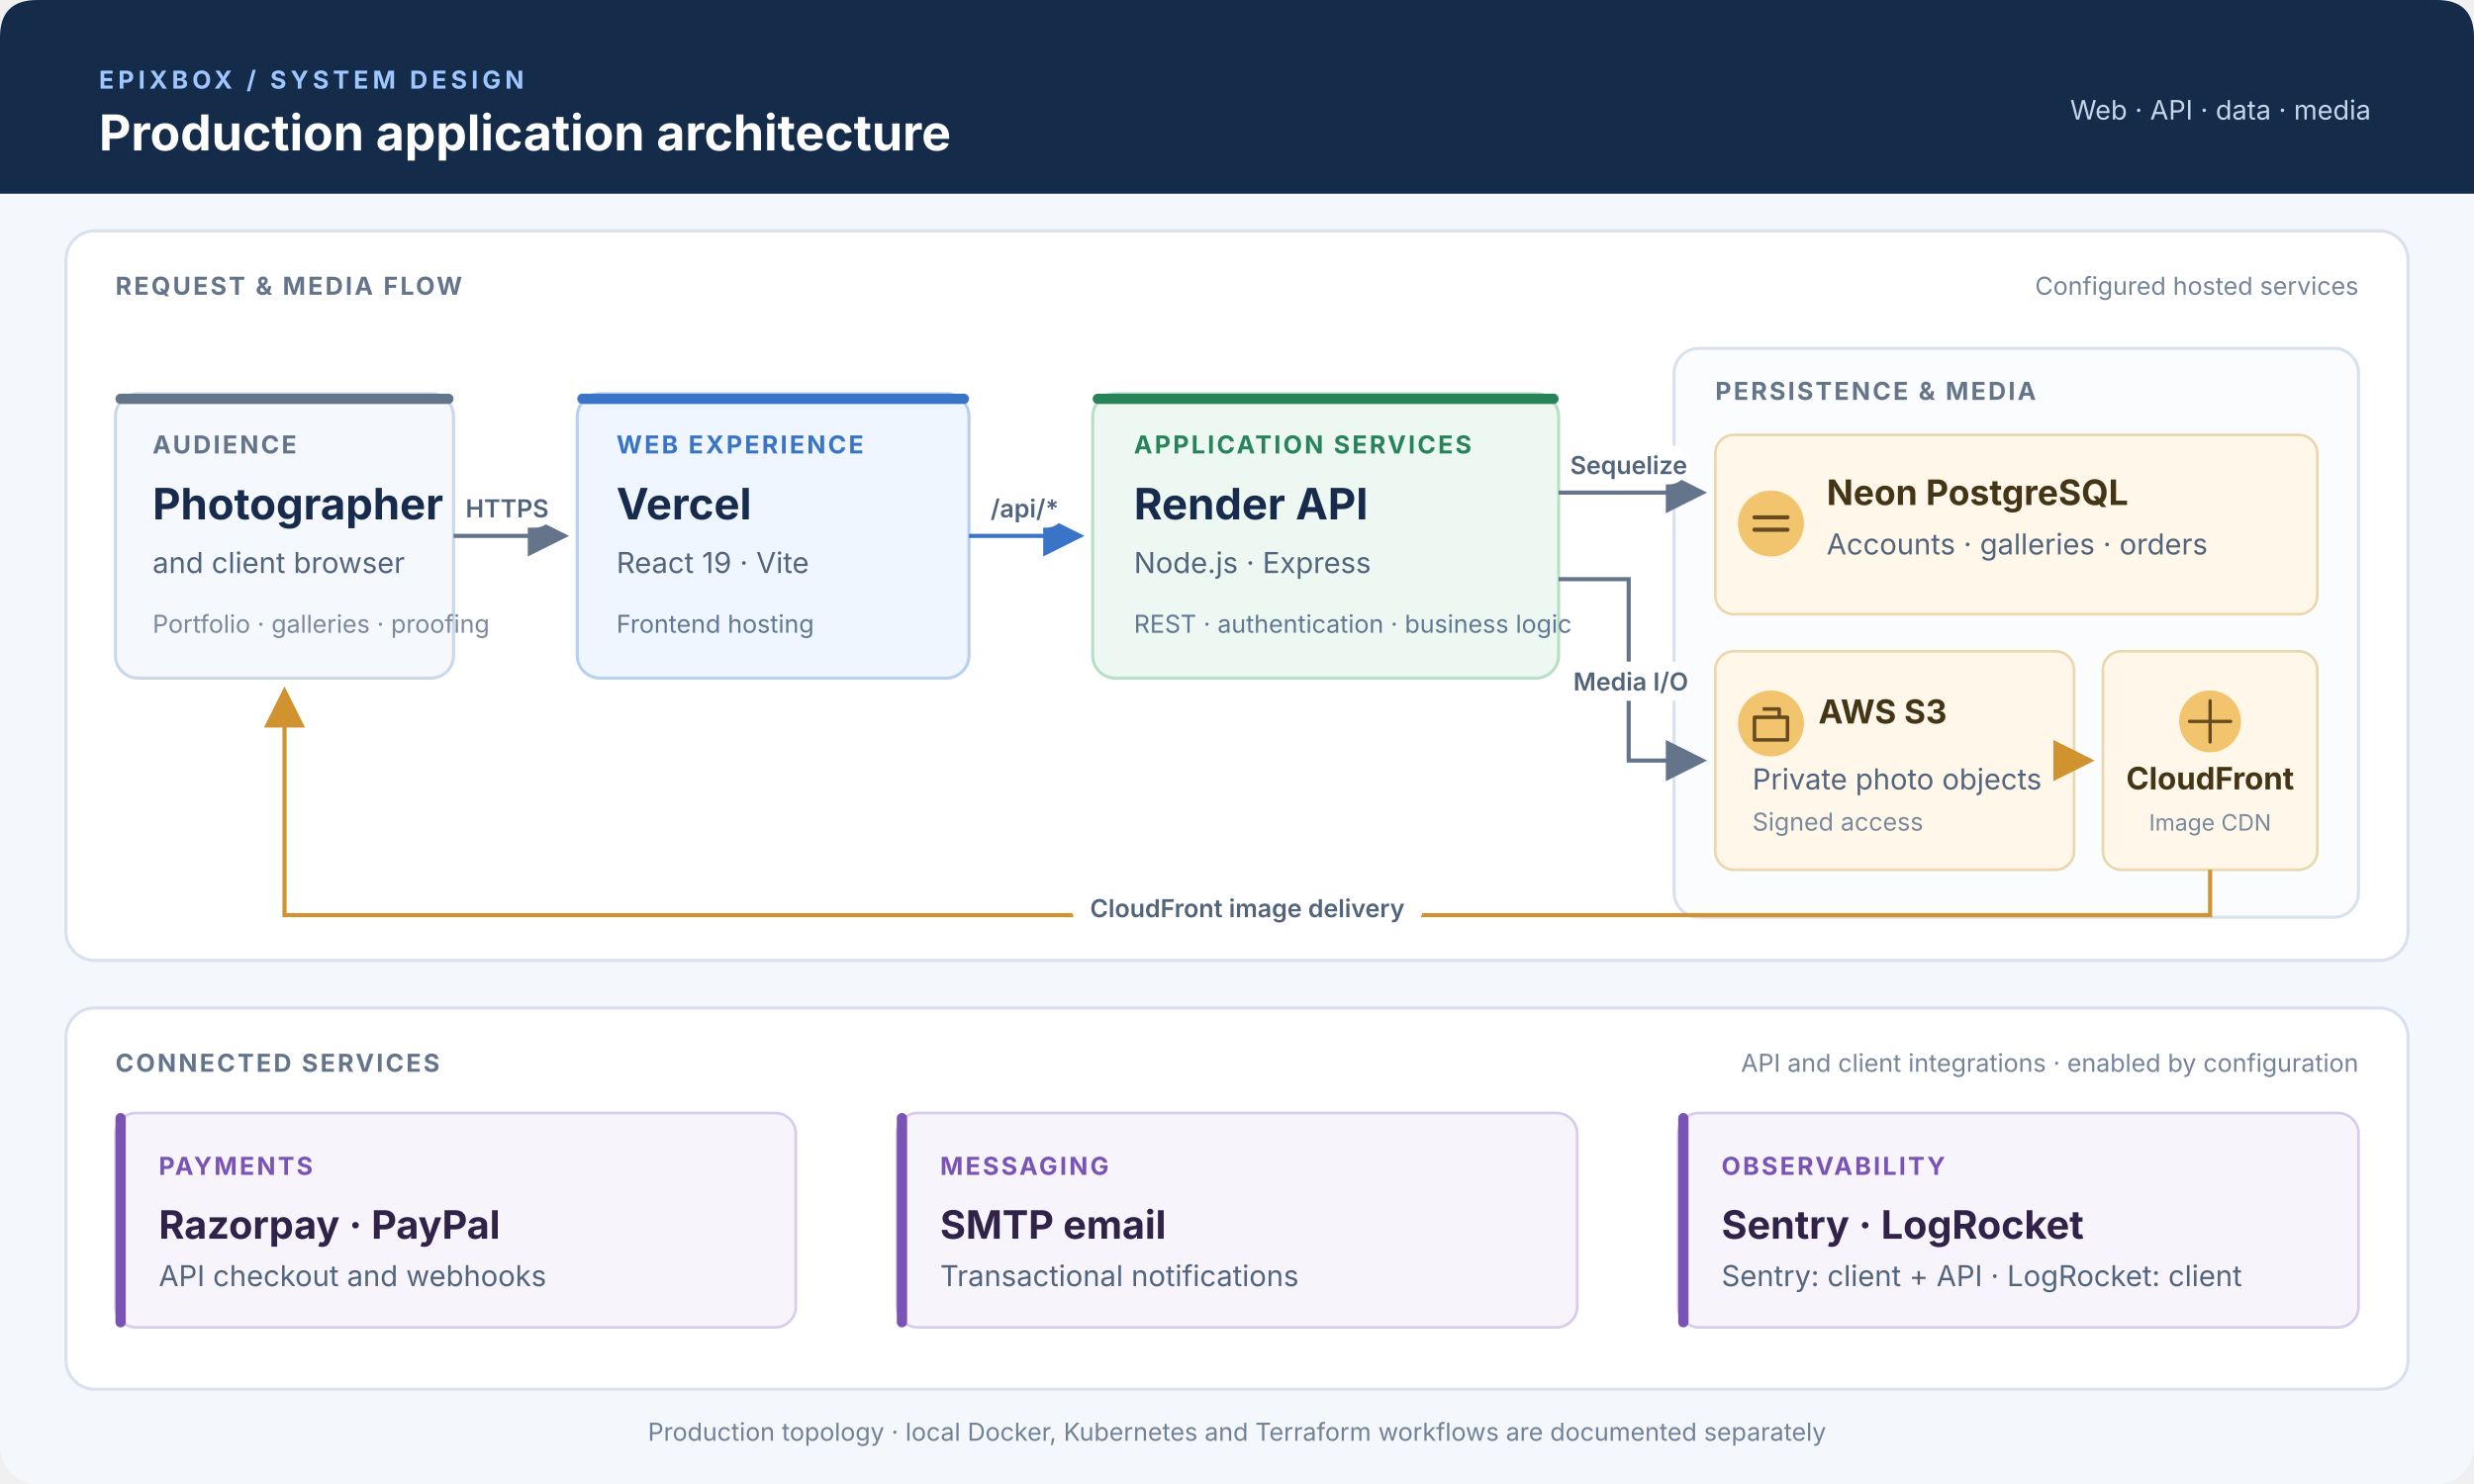
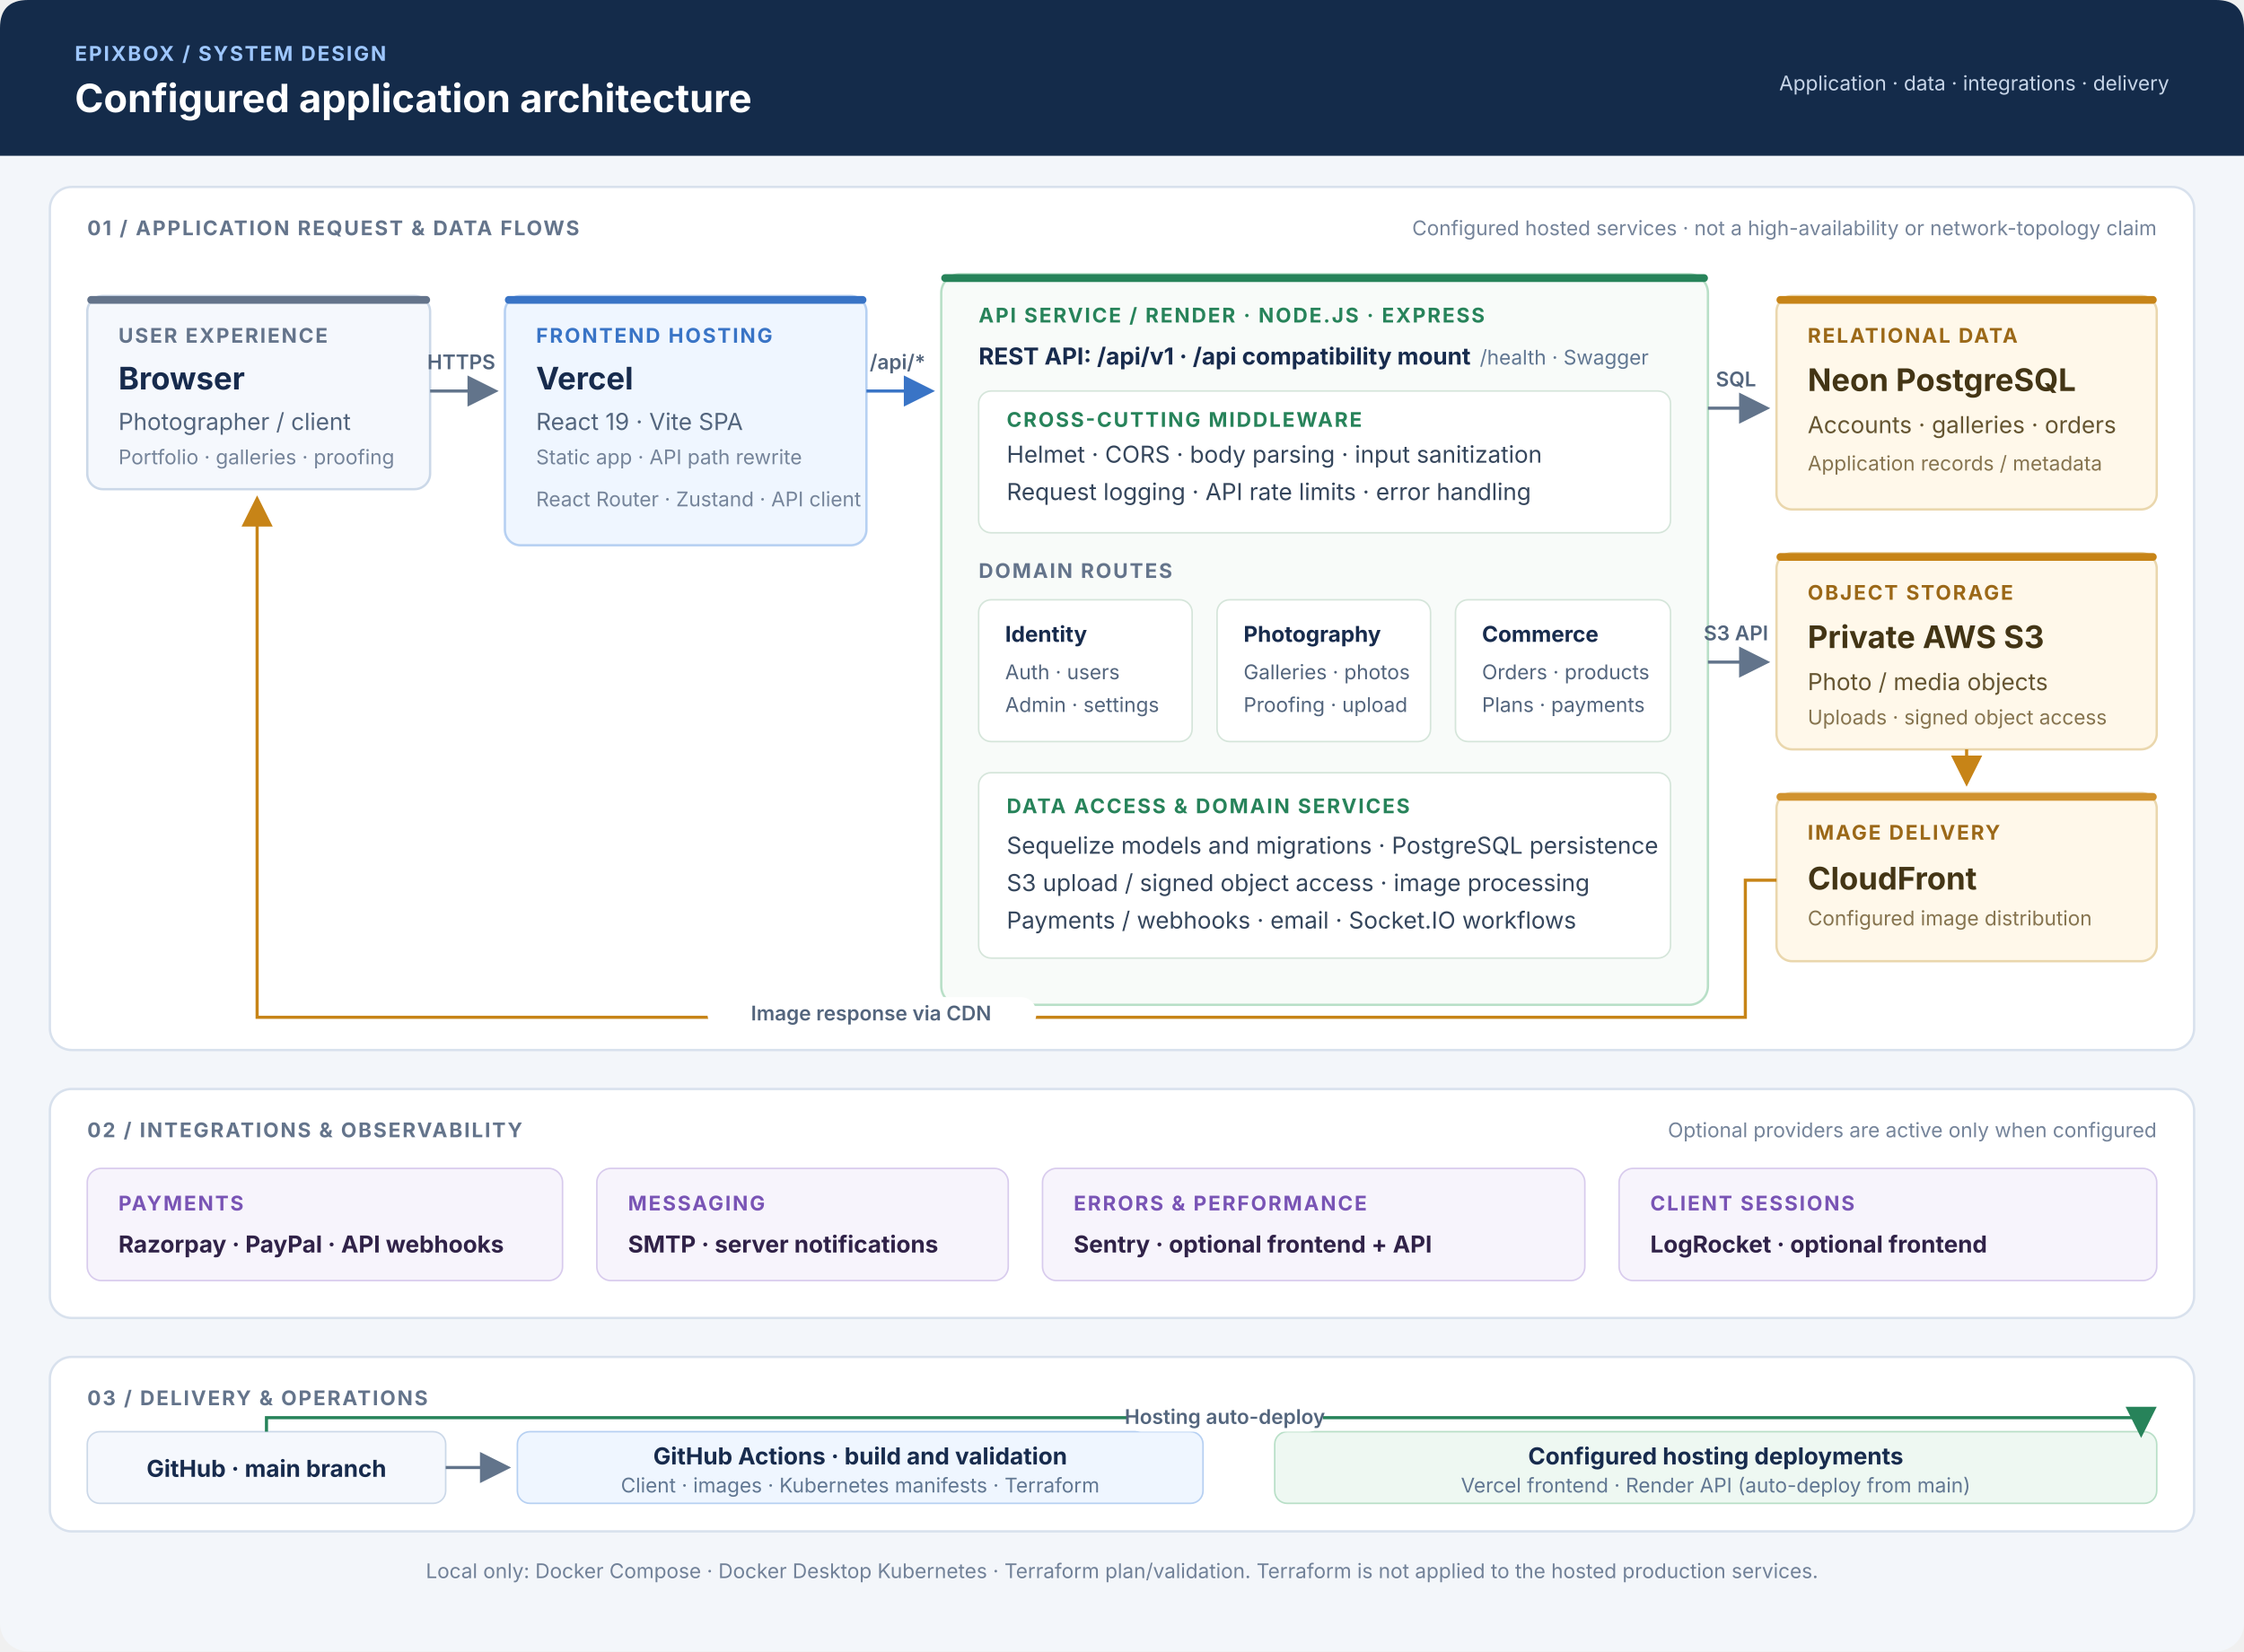
- <svg xmlns="http://www.w3.org/2000/svg" width="1200" height="720" viewBox="0 0 1200 720" role="img" aria-labelledby="title description">
+ <svg xmlns="http://www.w3.org/2000/svg" width="1440" height="1060" viewBox="0 0 1440 1060" role="img" aria-labelledby="title description">
  <defs>
    <marker id="arrow" markerWidth="10" markerHeight="10" refX="8" refY="5" orient="auto">
-       <path d="M0 0L10 5L0 10Z" fill="#64748b" />
+       <path d="M0 0L10 5L0 10Z" fill="#62748b" />
    </marker>
-     <marker id="arrow-blue" markerWidth="10" markerHeight="10" refX="8" refY="5" orient="auto">
+     <marker id="blue-arrow" markerWidth="10" markerHeight="10" refX="8" refY="5" orient="auto">
      <path d="M0 0L10 5L0 10Z" fill="#3974c6" />
    </marker>
-     <marker id="arrow-amber" markerWidth="10" markerHeight="10" refX="8" refY="5" orient="auto">
-       <path d="M0 0L10 5L0 10Z" fill="#d1932f" />
+     <marker id="green-arrow" markerWidth="10" markerHeight="10" refX="8" refY="5" orient="auto">
+       <path d="M0 0L10 5L0 10Z" fill="#27835a" />
+     </marker>
+     <marker id="amber-arrow" markerWidth="10" markerHeight="10" refX="8" refY="5" orient="auto">
+       <path d="M0 0L10 5L0 10Z" fill="#c78417" />
    </marker>
    <style>
      text { font-family: Inter, ui-sans-serif, system-ui, -apple-system, "Segoe UI", sans-serif; }
-       .eyebrow { font-size: 12px; font-weight: 700; letter-spacing: 1.1px; }
-       .title { font-size: 21px; font-weight: 700; fill: #172b4d; }
-       .detail { font-size: 14px; fill: #53657d; }
-       .edge-label { font-size: 12px; font-weight: 600; fill: #52647b; }
+       .eyebrow { font-size: 13px; font-weight: 700; letter-spacing: 1.1px; }
+       .heading { font-size: 20px; font-weight: 700; }
+       .body { font-size: 15px; }
+       .small { font-size: 13px; }
+       .edge { font-size: 13px; font-weight: 600; fill: #53657d; }
    </style>
  </defs>
-   <rect width="1200" height="720" rx="18" fill="#f4f7fb" />
-   <path d="M0 18Q0 0 18 0H1182Q1200 0 1200 18V94H0Z" fill="#142b4a" />
-   <text x="48" y="43" fill="#9ec7ff" font-size="12" font-weight="700" letter-spacing="2">EPIXBOX  /  SYSTEM DESIGN</text>
-   <text x="48" y="73" fill="#ffffff" font-size="24" font-weight="700">Production application architecture</text>
-   <text x="1150" y="58" text-anchor="end" fill="#c7d5e8" font-size="13">Web · API · data · media</text>
-   <rect x="32" y="112" width="1136" height="354" rx="14" fill="#ffffff" stroke="#d8e1ed" stroke-width="1.5" />
-   <text x="56" y="143" class="eyebrow" fill="#64748b">REQUEST &amp; MEDIA FLOW</text>
-   <text x="1144" y="143" text-anchor="end" font-size="12" fill="#75849a">Configured hosted services</text>
-   <rect x="56" y="191" width="164" height="138" rx="11" fill="#f5f8fd" stroke="#cbd8e8" stroke-width="1.5" />
-   <rect x="56" y="191" width="164" height="5" rx="2.5" fill="#64748b" />
-   <text x="74" y="220" class="eyebrow" fill="#64748b">AUDIENCE</text>
-   <text x="74" y="252" class="title">Photographer</text>
-   <text x="74" y="278" class="detail">and client browser</text>
-   <text x="74" y="307" font-size="12" fill="#7b899d">Portfolio · galleries · proofing</text>
-   <rect x="280" y="191" width="190" height="138" rx="11" fill="#eff6ff" stroke="#b6d0f2" stroke-width="1.5" />
-   <rect x="280" y="191" width="190" height="5" rx="2.5" fill="#3974c6" />
-   <text x="299" y="220" class="eyebrow" fill="#3974c6">WEB EXPERIENCE</text>
-   <text x="299" y="252" class="title">Vercel</text>
-   <text x="299" y="278" class="detail">React 19 · Vite</text>
-   <text x="299" y="307" font-size="12" fill="#617792">Frontend hosting</text>
-   <rect x="530" y="191" width="226" height="138" rx="11" fill="#eef8f2" stroke="#b8dfc7" stroke-width="1.5" />
-   <rect x="530" y="191" width="226" height="5" rx="2.5" fill="#27835a" />
-   <text x="550" y="220" class="eyebrow" fill="#27835a">APPLICATION SERVICES</text>
-   <text x="550" y="252" class="title">Render API</text>
-   <text x="550" y="278" class="detail">Node.js · Express</text>
-   <text x="550" y="307" font-size="12" fill="#617792">REST · authentication · business logic</text>
-   <rect x="812" y="169" width="332" height="276" rx="12" fill="#fbfcfe" stroke="#d8e1ed" stroke-width="1.5" />
-   <text x="832" y="194" class="eyebrow" fill="#64748b">PERSISTENCE &amp; MEDIA</text>
-   <rect x="832" y="211" width="292" height="87" rx="9" fill="#fff8ea" stroke="#ead7ad" stroke-width="1.3" />
-   <circle cx="859" cy="254" r="16" fill="#f2c46d" />
-   <path d="M851 251h16M851 257h16" stroke="#654b1f" stroke-width="2" stroke-linecap="round" />
-   <text x="886" y="245" font-size="17" font-weight="700" fill="#433515">Neon PostgreSQL</text>
-   <text x="886" y="269" class="detail">Accounts · galleries · orders</text>
-   <rect x="832" y="316" width="174" height="106" rx="9" fill="#fff8ea" stroke="#ead7ad" stroke-width="1.3" />
-   <circle cx="859" cy="351" r="16" fill="#f2c46d" />
-   <path d="M851 348h16v11h-16zM855 344h8v4" fill="none" stroke="#654b1f" stroke-width="1.7" stroke-linejoin="round" />
-   <text x="882" y="351" font-size="16" font-weight="700" fill="#433515">AWS S3</text>
-   <text x="850" y="383" class="detail">Private photo objects</text>
-   <text x="850" y="403" font-size="12" fill="#7b899d">Signed access</text>
-   <rect x="1020" y="316" width="104" height="106" rx="9" fill="#fff8ea" stroke="#ead7ad" stroke-width="1.3" />
-   <circle cx="1072" cy="350" r="15" fill="#f2c46d" />
-   <path d="M1062 350h20M1072 340v20" stroke="#654b1f" stroke-width="1.6" stroke-linecap="round" />
-   <text x="1072" y="383" text-anchor="middle" font-size="15" font-weight="700" fill="#433515">CloudFront</text>
-   <text x="1072" y="403" text-anchor="middle" font-size="11" fill="#7b899d">Image CDN</text>
-   <path d="M220 260H272" fill="none" stroke="#64748b" stroke-width="2" marker-end="url(#arrow)" />
-   <rect x="224" y="237" width="45" height="19" rx="9.5" fill="#ffffff" />
-   <text x="246" y="251" text-anchor="middle" class="edge-label">HTTPS</text>
-   <path d="M470 260H522" fill="none" stroke="#3974c6" stroke-width="2" marker-end="url(#arrow-blue)" />
-   <rect x="477" y="237" width="40" height="19" rx="9.5" fill="#ffffff" />
-   <text x="497" y="251" text-anchor="middle" class="edge-label">/api/*</text>
-   <path d="M756 239H824" fill="none" stroke="#64748b" stroke-width="2" marker-end="url(#arrow)" />
-   <rect x="761" y="216" width="58" height="19" rx="9.5" fill="#ffffff" />
-   <text x="790" y="230" text-anchor="middle" class="edge-label">Sequelize</text>
-   <path d="M756 281H790V369H824" fill="none" stroke="#64748b" stroke-width="2" marker-end="url(#arrow)" />
-   <rect x="763" y="321" width="57" height="19" rx="9.5" fill="#ffffff" />
-   <text x="791" y="335" text-anchor="middle" class="edge-label">Media I/O</text>
-   <path d="M1006 369H1012" fill="none" stroke="#d1932f" stroke-width="2" marker-end="url(#arrow-amber)" />
-   <path d="M1072 422V444H138V337" fill="none" stroke="#d1932f" stroke-width="2" marker-end="url(#arrow-amber)" />
-   <rect x="520" y="431" width="170" height="20" rx="10" fill="#ffffff" />
-   <text x="605" y="445" text-anchor="middle" class="edge-label">CloudFront image delivery</text>
-   <rect x="32" y="489" width="1136" height="185" rx="14" fill="#ffffff" stroke="#d8e1ed" stroke-width="1.5" />
-   <text x="56" y="520" class="eyebrow" fill="#64748b">CONNECTED SERVICES</text>
-   <text x="1144" y="520" text-anchor="end" font-size="12" fill="#75849a">API and client integrations · enabled by configuration</text>
-   <rect x="56" y="540" width="330" height="104" rx="10" fill="#f7f4fc" stroke="#d8cbed" stroke-width="1.3" />
-   <rect x="56" y="540" width="5" height="104" rx="2.5" fill="#7954b5" />
-   <text x="77" y="570" class="eyebrow" fill="#7954b5">PAYMENTS</text>
-   <text x="77" y="601" font-size="19" font-weight="700" fill="#302248">Razorpay · PayPal</text>
-   <text x="77" y="624" class="detail">API checkout and webhooks</text>
-   <rect x="435" y="540" width="330" height="104" rx="10" fill="#f7f4fc" stroke="#d8cbed" stroke-width="1.3" />
-   <rect x="435" y="540" width="5" height="104" rx="2.5" fill="#7954b5" />
-   <text x="456" y="570" class="eyebrow" fill="#7954b5">MESSAGING</text>
-   <text x="456" y="601" font-size="19" font-weight="700" fill="#302248">SMTP email</text>
-   <text x="456" y="624" class="detail">Transactional notifications</text>
-   <rect x="814" y="540" width="330" height="104" rx="10" fill="#f7f4fc" stroke="#d8cbed" stroke-width="1.3" />
-   <rect x="814" y="540" width="5" height="104" rx="2.5" fill="#7954b5" />
-   <text x="835" y="570" class="eyebrow" fill="#7954b5">OBSERVABILITY</text>
-   <text x="835" y="601" font-size="19" font-weight="700" fill="#302248">Sentry · LogRocket</text>
-   <text x="835" y="624" class="detail">Sentry: client + API · LogRocket: client</text>
-   <text x="600" y="699" text-anchor="middle" font-size="12" fill="#718198">Production topology · local Docker, Kubernetes and Terraform workflows are documented separately</text>
+   <rect width="1440" height="1060" rx="18" fill="#f3f6fa" />
+   <path d="M0 18Q0 0 18 0H1422Q1440 0 1440 18V100H0Z" fill="#142b4a" />
+   <text x="48" y="39" fill="#9ec7ff" class="eyebrow">EPIXBOX  /  SYSTEM DESIGN</text>
+   <text x="48" y="72" fill="#ffffff" font-size="25" font-weight="700">Configured application architecture</text>
+   <text x="1392" y="58" text-anchor="end" fill="#c7d5e8" font-size="13">Application · data · integrations · delivery</text>
+   <rect x="32" y="120" width="1376" height="554" rx="14" fill="#ffffff" stroke="#d8e1ed" stroke-width="1.5" />
+   <text x="56" y="151" class="eyebrow" fill="#64748b">01  /  APPLICATION REQUEST &amp; DATA FLOWS</text>
+   <text x="1384" y="151" text-anchor="end" class="small" fill="#75849a">Configured hosted services · not a high-availability or network-topology claim</text>
+   <rect x="56" y="190" width="220" height="124" rx="10" fill="#f5f8fd" stroke="#cbd8e8" stroke-width="1.5" />
+   <rect x="56" y="190" width="220" height="5" rx="2.5" fill="#64748b" />
+   <text x="76" y="220" class="eyebrow" fill="#64748b">USER EXPERIENCE</text>
+   <text x="76" y="250" class="heading" fill="#172b4d">Browser</text>
+   <text x="76" y="276" class="body" fill="#53657d">Photographer / client</text>
+   <text x="76" y="298" class="small" fill="#75849a">Portfolio · galleries · proofing</text>
+   <rect x="324" y="190" width="232" height="160" rx="10" fill="#eff6ff" stroke="#b6d0f2" stroke-width="1.5" />
+   <rect x="324" y="190" width="232" height="5" rx="2.5" fill="#3974c6" />
+   <text x="344" y="220" class="eyebrow" fill="#3974c6">FRONTEND HOSTING</text>
+   <text x="344" y="250" class="heading" fill="#172b4d">Vercel</text>
+   <text x="344" y="276" class="body" fill="#53657d">React 19 · Vite SPA</text>
+   <text x="344" y="298" class="small" fill="#75849a">Static app · API path rewrite</text>
+   <text x="344" y="325" class="small" fill="#75849a">React Router · Zustand · API client</text>
+   <rect x="604" y="176" width="492" height="469" rx="12" fill="#f8fbf9" stroke="#b8dfc7" stroke-width="1.5" />
+   <rect x="604" y="176" width="492" height="5" rx="2.5" fill="#27835a" />
+   <text x="628" y="207" class="eyebrow" fill="#27835a">API SERVICE  /  RENDER · NODE.JS · EXPRESS</text>
+   <text x="628" y="234" class="body" font-weight="700" fill="#172b4d">REST API: /api/v1  ·  /api compatibility mount</text>
+   <text x="1058" y="234" text-anchor="end" class="small" fill="#617792">/health · Swagger</text>
+   <rect x="628" y="251" width="444" height="91" rx="8" fill="#ffffff" stroke="#d5e5da" />
+   <text x="646" y="274" class="eyebrow" fill="#27835a">CROSS-CUTTING MIDDLEWARE</text>
+   <text x="646" y="297" class="body" fill="#35465c">Helmet · CORS · body parsing · input sanitization</text>
+   <text x="646" y="321" class="body" fill="#35465c">Request logging · API rate limits · error handling</text>
+   <text x="628" y="371" class="eyebrow" fill="#64748b">DOMAIN ROUTES</text>
+   <rect x="628" y="385" width="137" height="91" rx="8" fill="#ffffff" stroke="#d5e5da" />
+   <text x="645" y="412" font-size="14" font-weight="700" fill="#172b4d">Identity</text>
+   <text x="645" y="436" class="small" fill="#53657d">Auth · users</text>
+   <text x="645" y="457" class="small" fill="#53657d">Admin · settings</text>
+   <rect x="781" y="385" width="137" height="91" rx="8" fill="#ffffff" stroke="#d5e5da" />
+   <text x="798" y="412" font-size="14" font-weight="700" fill="#172b4d">Photography</text>
+   <text x="798" y="436" class="small" fill="#53657d">Galleries · photos</text>
+   <text x="798" y="457" class="small" fill="#53657d">Proofing · upload</text>
+   <rect x="934" y="385" width="138" height="91" rx="8" fill="#ffffff" stroke="#d5e5da" />
+   <text x="951" y="412" font-size="14" font-weight="700" fill="#172b4d">Commerce</text>
+   <text x="951" y="436" class="small" fill="#53657d">Orders · products</text>
+   <text x="951" y="457" class="small" fill="#53657d">Plans · payments</text>
+   <rect x="628" y="496" width="444" height="119" rx="8" fill="#ffffff" stroke="#d5e5da" />
+   <text x="646" y="522" class="eyebrow" fill="#27835a">DATA ACCESS &amp; DOMAIN SERVICES</text>
+   <text x="646" y="548" class="body" fill="#35465c">Sequelize models and migrations · PostgreSQL persistence</text>
+   <text x="646" y="572" class="body" fill="#35465c">S3 upload / signed object access · image processing</text>
+   <text x="646" y="596" class="body" fill="#35465c">Payments / webhooks · email · Socket.IO workflows</text>
+   <rect x="1140" y="190" width="244" height="137" rx="10" fill="#fff8ea" stroke="#ead7ad" stroke-width="1.5" />
+   <rect x="1140" y="190" width="244" height="5" rx="2.5" fill="#c78417" />
+   <text x="1160" y="220" class="eyebrow" fill="#9b6817">RELATIONAL DATA</text>
+   <text x="1160" y="251" class="heading" fill="#433515">Neon PostgreSQL</text>
+   <text x="1160" y="278" class="body" fill="#655531">Accounts · galleries · orders</text>
+   <text x="1160" y="302" class="small" fill="#86744f">Application records / metadata</text>
+   <rect x="1140" y="355" width="244" height="126" rx="10" fill="#fff8ea" stroke="#ead7ad" stroke-width="1.5" />
+   <rect x="1140" y="355" width="244" height="5" rx="2.5" fill="#c78417" />
+   <text x="1160" y="385" class="eyebrow" fill="#9b6817">OBJECT STORAGE</text>
+   <text x="1160" y="416" class="heading" fill="#433515">Private AWS S3</text>
+   <text x="1160" y="443" class="body" fill="#655531">Photo / media objects</text>
+   <text x="1160" y="465" class="small" fill="#86744f">Uploads · signed object access</text>
+   <rect x="1140" y="509" width="244" height="108" rx="10" fill="#fff8ea" stroke="#ead7ad" stroke-width="1.5" />
+   <rect x="1140" y="509" width="244" height="5" rx="2.5" fill="#d1932f" />
+   <text x="1160" y="539" class="eyebrow" fill="#9b6817">IMAGE DELIVERY</text>
+   <text x="1160" y="571" class="heading" fill="#433515">CloudFront</text>
+   <text x="1160" y="594" class="small" fill="#86744f">Configured image distribution</text>
+   <path d="M276 251H316" fill="none" stroke="#62748b" stroke-width="2" marker-end="url(#arrow)" />
+   <text x="296" y="237" text-anchor="middle" class="edge">HTTPS</text>
+   <path d="M556 251H596" fill="none" stroke="#3974c6" stroke-width="2" marker-end="url(#blue-arrow)" />
+   <text x="576" y="237" text-anchor="middle" class="edge">/api/*</text>
+   <path d="M1096 262H1132" fill="none" stroke="#62748b" stroke-width="2" marker-end="url(#arrow)" />
+   <text x="1114" y="248" text-anchor="middle" class="edge">SQL</text>
+   <path d="M1096 425H1132" fill="none" stroke="#62748b" stroke-width="2" marker-end="url(#arrow)" />
+   <text x="1114" y="411" text-anchor="middle" class="edge">S3 API</text>
+   <path d="M1262 481V501" fill="none" stroke="#c78417" stroke-width="2" marker-end="url(#amber-arrow)" />
+   <path d="M1140 565H1120V653H165V322" fill="none" stroke="#c78417" stroke-width="2" marker-end="url(#amber-arrow)" />
+   <rect x="454" y="640" width="211" height="21" rx="10" fill="#ffffff" />
+   <text x="559" y="655" text-anchor="middle" class="edge">Image response via CDN</text>
+   <rect x="32" y="699" width="1376" height="147" rx="14" fill="#ffffff" stroke="#d8e1ed" stroke-width="1.5" />
+   <text x="56" y="730" class="eyebrow" fill="#64748b">02  /  INTEGRATIONS &amp; OBSERVABILITY</text>
+   <text x="1384" y="730" text-anchor="end" class="small" fill="#75849a">Optional providers are active only when configured</text>
+   <rect x="56" y="750" width="305" height="72" rx="9" fill="#f7f4fc" stroke="#d8cbed" />
+   <text x="76" y="777" class="eyebrow" fill="#7954b5">PAYMENTS</text>
+   <text x="76" y="804" class="body" font-weight="700" fill="#302248">Razorpay · PayPal · API webhooks</text>
+   <rect x="383" y="750" width="264" height="72" rx="9" fill="#f7f4fc" stroke="#d8cbed" />
+   <text x="403" y="777" class="eyebrow" fill="#7954b5">MESSAGING</text>
+   <text x="403" y="804" class="body" font-weight="700" fill="#302248">SMTP · server notifications</text>
+   <rect x="669" y="750" width="348" height="72" rx="9" fill="#f7f4fc" stroke="#d8cbed" />
+   <text x="689" y="777" class="eyebrow" fill="#7954b5">ERRORS &amp; PERFORMANCE</text>
+   <text x="689" y="804" class="body" font-weight="700" fill="#302248">Sentry · optional frontend + API</text>
+   <rect x="1039" y="750" width="345" height="72" rx="9" fill="#f7f4fc" stroke="#d8cbed" />
+   <text x="1059" y="777" class="eyebrow" fill="#7954b5">CLIENT SESSIONS</text>
+   <text x="1059" y="804" class="body" font-weight="700" fill="#302248">LogRocket · optional frontend</text>
+   <rect x="32" y="871" width="1376" height="112" rx="14" fill="#ffffff" stroke="#d8e1ed" stroke-width="1.5" />
+   <text x="56" y="902" class="eyebrow" fill="#64748b">03  /  DELIVERY &amp; OPERATIONS</text>
+   <rect x="56" y="919" width="230" height="46" rx="8" fill="#f5f8fd" stroke="#cbd8e8" />
+   <text x="171" y="948" text-anchor="middle" class="body" font-weight="700" fill="#172b4d">GitHub · main branch</text>
+   <rect x="332" y="919" width="440" height="46" rx="8" fill="#eff6ff" stroke="#b6d0f2" />
+   <text x="552" y="940" text-anchor="middle" class="body" font-weight="700" fill="#172b4d">GitHub Actions · build and validation</text>
+   <text x="552" y="958" text-anchor="middle" class="small" fill="#617792">Client · images · Kubernetes manifests · Terraform</text>
+   <rect x="818" y="919" width="566" height="46" rx="8" fill="#eef8f2" stroke="#b8dfc7" />
+   <text x="1101" y="940" text-anchor="middle" class="body" font-weight="700" fill="#172b4d">Configured hosting deployments</text>
+   <text x="1101" y="958" text-anchor="middle" class="small" fill="#617792">Vercel frontend · Render API (auto-deploy from main)</text>
+   <path d="M286 942H324" fill="none" stroke="#62748b" stroke-width="2" marker-end="url(#arrow)" />
+   <path d="M171 919V910H1374V919" fill="none" stroke="#27835a" stroke-width="2" marker-end="url(#green-arrow)" />
+   <rect x="723" y="900" width="126" height="19" rx="9.5" fill="#ffffff" />
+   <text x="786" y="914" text-anchor="middle" class="edge">Hosting auto-deploy</text>
+   <text x="720" y="1013" text-anchor="middle" class="small" fill="#718198">Local only: Docker Compose · Docker Desktop Kubernetes · Terraform plan/validation. Terraform is not applied to the hosted production services.</text>
</svg>
